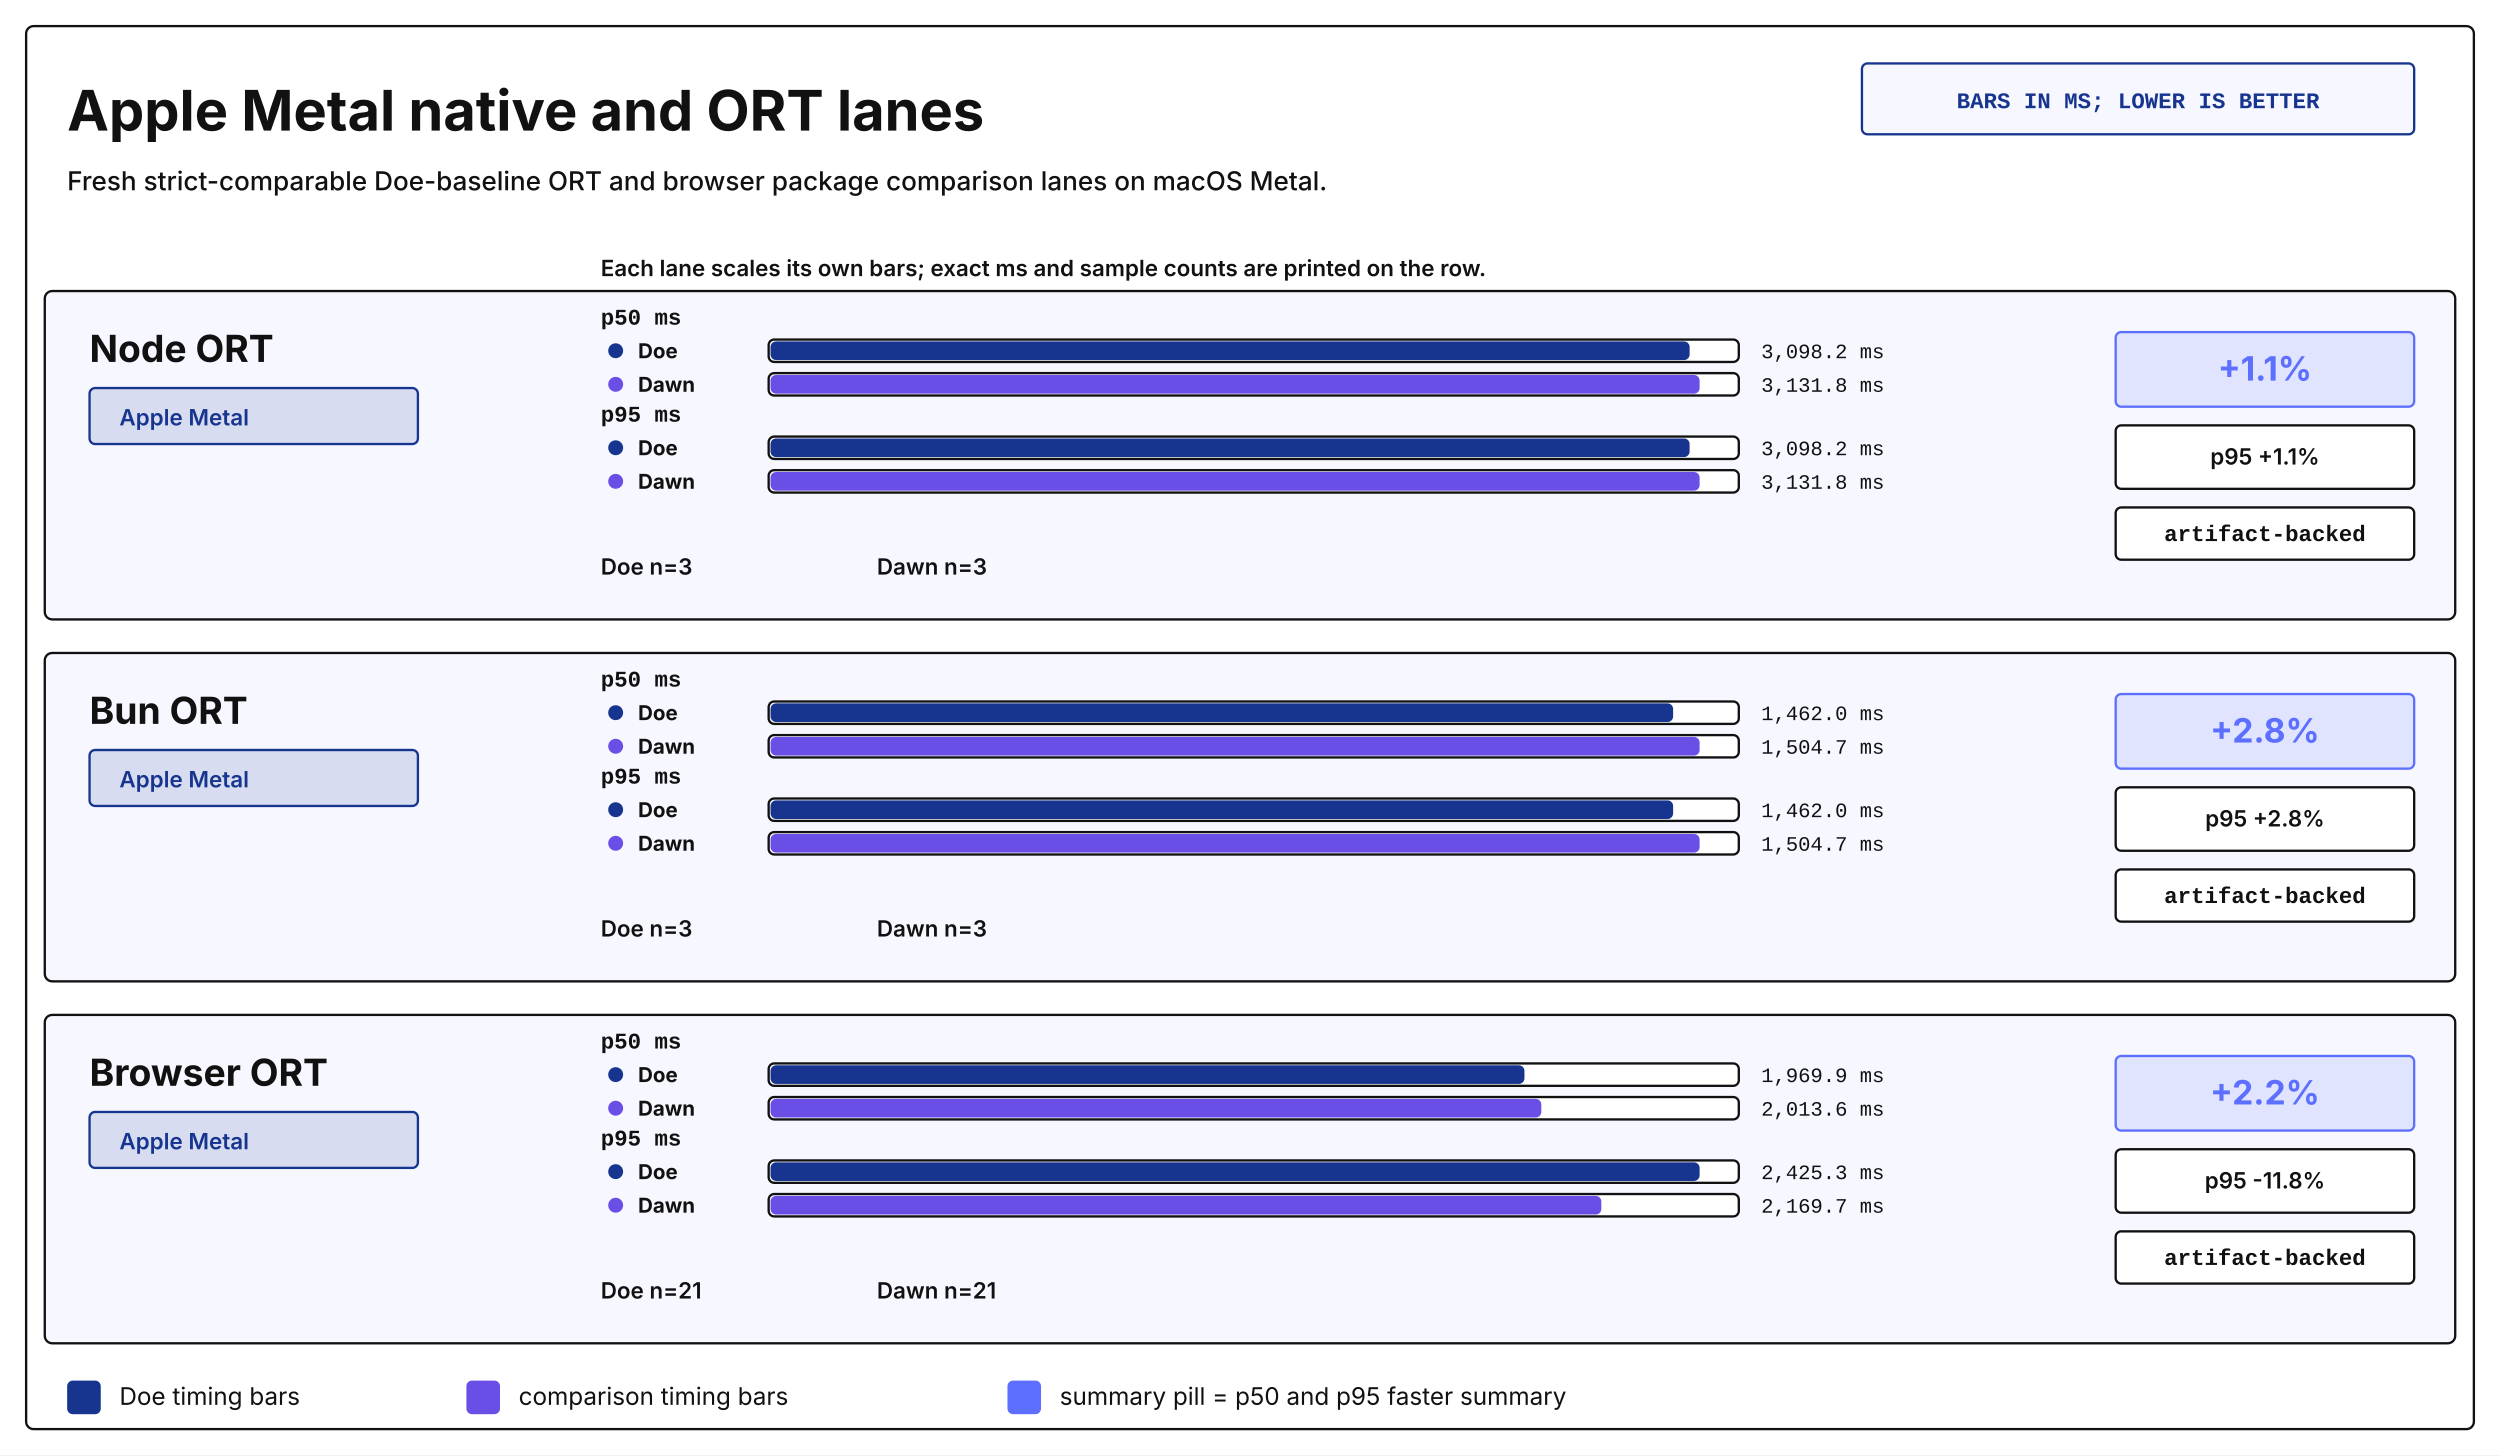
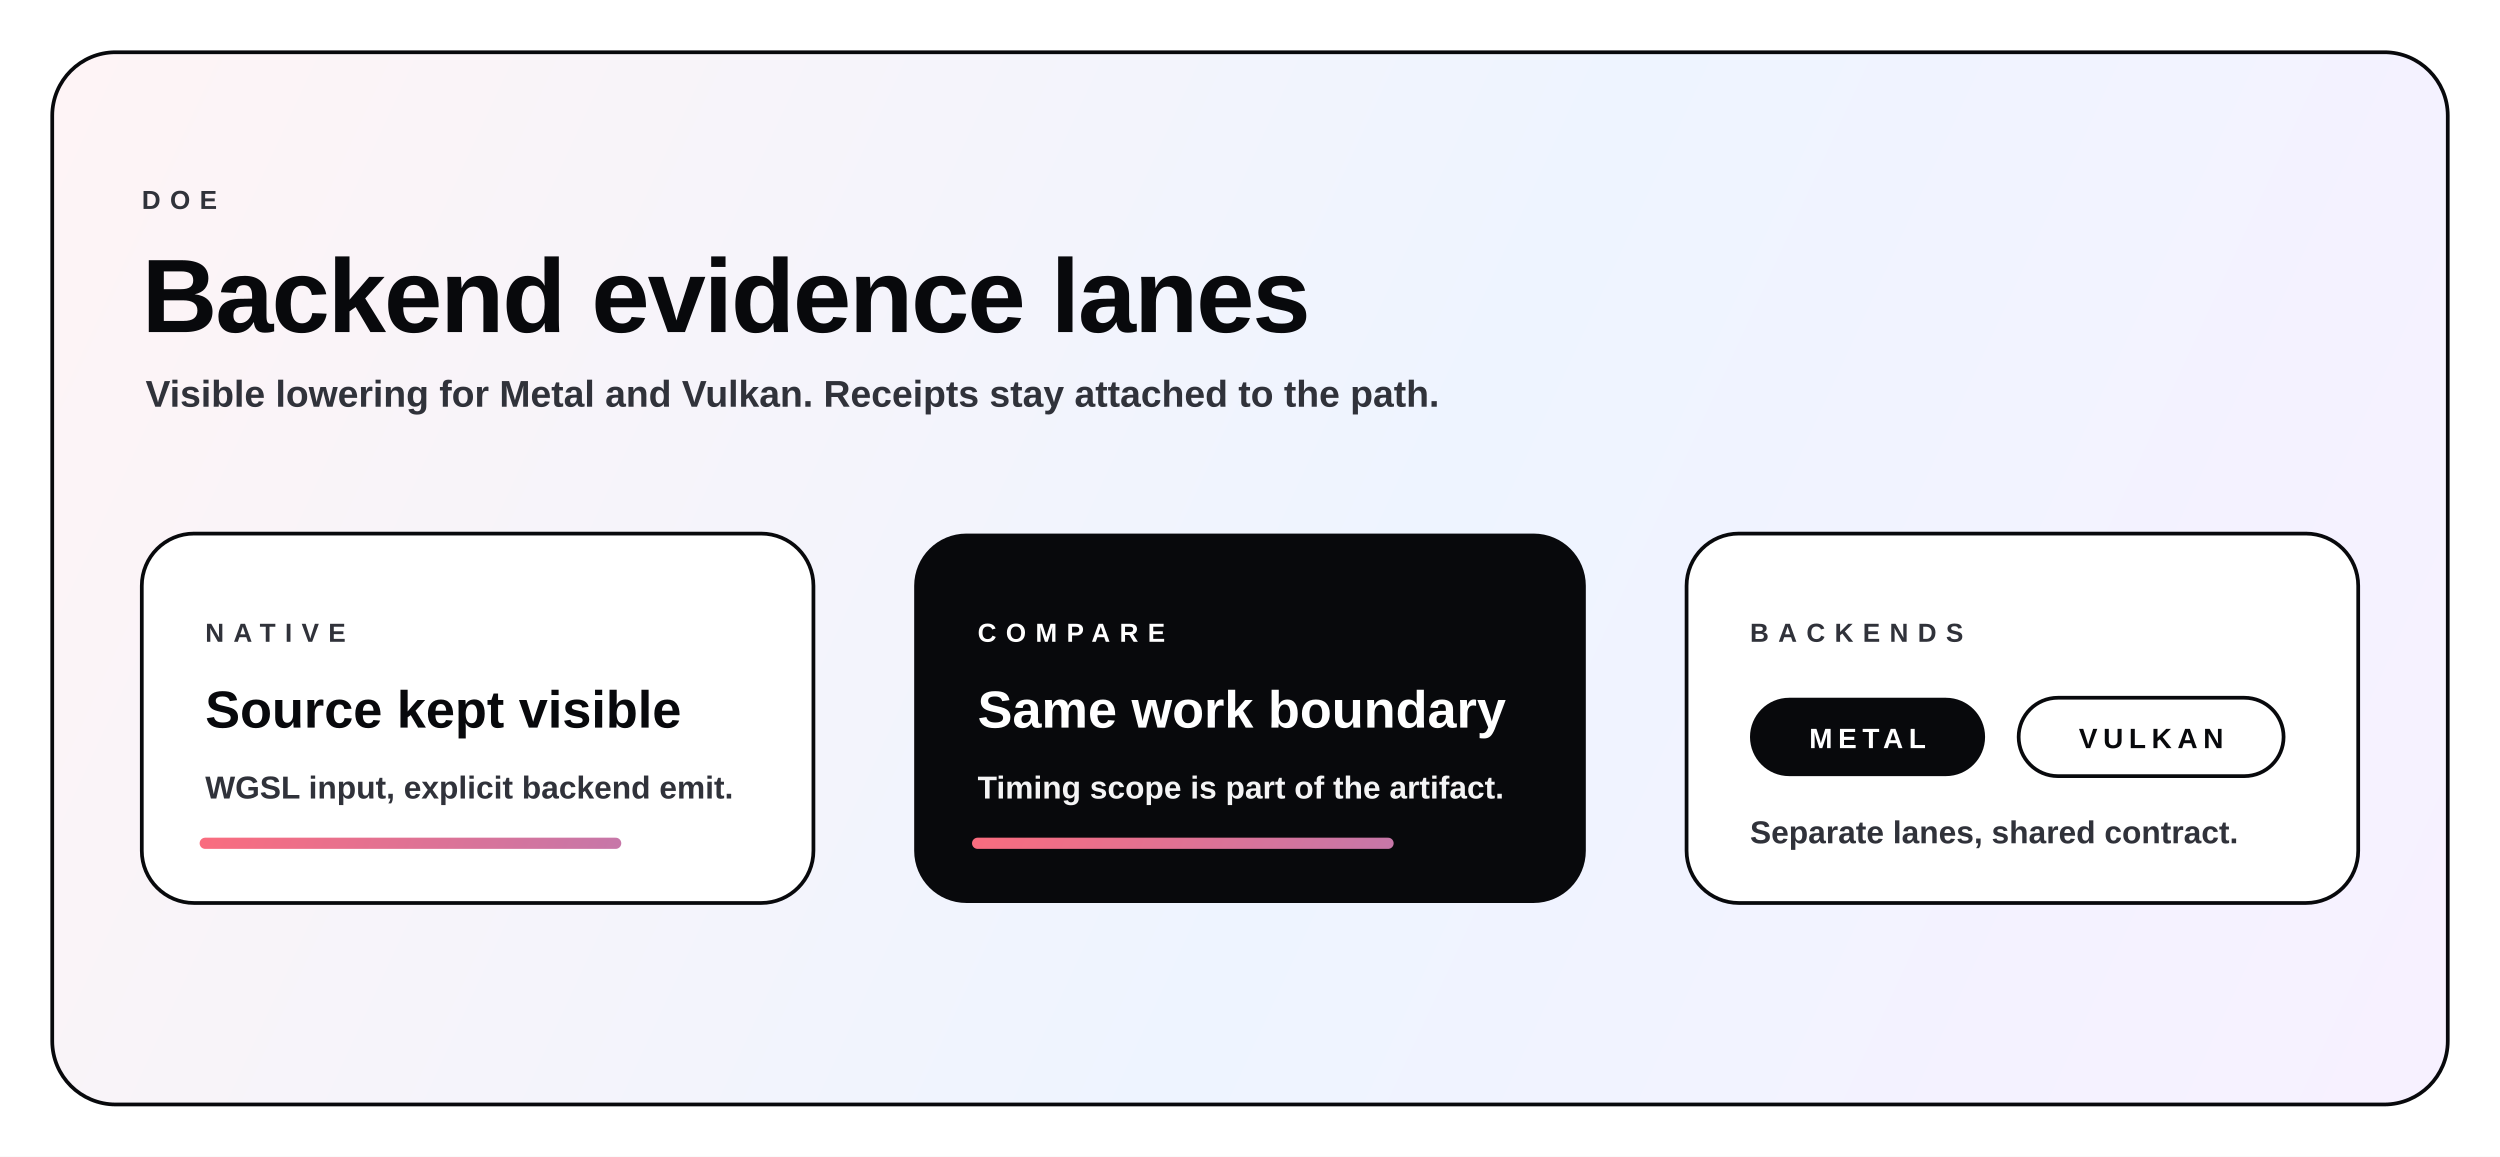
- <svg xmlns="http://www.w3.org/2000/svg" width="1340" height="780" viewBox="0 0 1340 780" role="img" aria-labelledby="chart-title chart-desc">
+ <svg xmlns="http://www.w3.org/2000/svg" width="1340" height="620" viewBox="0 0 1340 620" role="img" aria-labelledby="title desc">
  <defs>
+     <linearGradient id="spectrum" x1="48" y1="60" x2="1292" y2="560" gradientUnits="userSpaceOnUse">
+       <stop offset="0" stop-color="#ff6b7a" />
+       <stop offset="0.5" stop-color="#5d8dff" />
+       <stop offset="1" stop-color="#b98cff" />
+     </linearGradient>
+     <linearGradient id="wash" x1="0" y1="0" x2="1340" y2="620" gradientUnits="userSpaceOnUse">
+       <stop offset="0" stop-color="#fff4f5" />
+       <stop offset="0.55" stop-color="#eef4ff" />
+       <stop offset="1" stop-color="#f8f1ff" />
+     </linearGradient>
    <style>
-   text { fill: #111111; font-family: Inter, 'Segoe UI', 'Helvetica Neue', Arial, sans-serif; letter-spacing: 0; }
-   .ev-title { font-size: 30px; font-weight: 700; }
-   .ev-subtitle { font-size: 14px; fill: #111111; font-weight: 500; }
-   .ev-node-title { font-size: 20px; font-weight: 700; }
-   .ev-label { font-size: 12px; fill: #111111; font-weight: 600; }
-   .ev-mono { font-family: SFMono-Regular, Menlo, Consolas, 'Liberation Mono', monospace; }
- </style>
+       text { font-family: "Space Grotesk", "Azeret Mono", "IBM Plex Sans", "Helvetica Neue", Arial, sans-serif; fill: #08090c; }
+       .title { font-size: 56px; font-weight: 950; letter-spacing: -1px; }
+       .sub { font-size: 20px; font-weight: 700; fill: #30323a; }
+       .eyebrow { font-size: 14px; font-weight: 900; letter-spacing: 5px; fill: #30323a; }
+       .node { font-size: 28px; font-weight: 900; }
+       .small { font-size: 17px; font-weight: 700; fill: #30323a; }
+       .chip { font-size: 15px; font-weight: 900; letter-spacing: 3px; }
+     </style>
  </defs>
-   <rect x="0" y="0" width="1340" height="780" fill="#ffffff" />
-   <rect x="14" y="14" width="1312" height="752" rx="4" fill="#ffffff" stroke="#111111" stroke-width="1.25" />
-   <text x="36" y="70" class="ev-title">Apple Metal native and ORT lanes</text>
-   <text x="36" y="102" class="ev-subtitle">Fresh strict-comparable Doe-baseline ORT and browser package comparison lanes on macOS Metal.</text>
-   <rect x="998" y="34" width="296" height="38" rx="3" fill="#f6f7ff" stroke="#17358f" stroke-width="1.25" />
-   <text x="1146" y="58" text-anchor="middle" class="ev-label ev-mono" style="fill:#17358f">BARS IN MS; LOWER IS BETTER</text>
-   <text x="322" y="148" class="ev-label">Each lane scales its own bars; exact ms and sample counts are printed on the row.</text>
-   <rect x="24" y="156" width="1292" height="176" rx="4" fill="#f6f7ff" stroke="#111111" stroke-width="1.25" />
-   <text x="48" y="194" class="ev-node-title">Node ORT</text>
-   <rect x="48" y="208" width="176" height="30" rx="3" fill="#17358f" fill-opacity="0.14" stroke="#17358f" stroke-width="1.25" />
-   <text x="64" y="228" class="ev-label" style="fill:#17358f">Apple Metal</text>
-   <text x="322" y="174" class="ev-label ev-mono">p50 ms</text>
-   <circle cx="330" cy="188" r="4" fill="#17358f" />
-   <text x="342" y="192" font-size="11" font-weight="700">Doe</text>
-   <rect x="412" y="182" width="520" height="12" rx="3" fill="#ffffff" stroke="#111111" stroke-width="1.25" />
-   <rect x="413" y="183" width="492.638" height="10" rx="3" fill="#17358f" />
-   <text x="944" y="192" class="ev-mono" font-size="11">3,098.2 ms</text>
-   <circle cx="330" cy="206" r="4" fill="#6b4ee6" />
-   <text x="342" y="210" font-size="11" font-weight="700">Dawn</text>
-   <rect x="412" y="200" width="520" height="12" rx="3" fill="#ffffff" stroke="#111111" stroke-width="1.25" />
-   <rect x="413" y="201" width="498" height="10" rx="3" fill="#6b4ee6" />
-   <text x="944" y="210" class="ev-mono" font-size="11">3,131.8 ms</text>
-   <text x="322" y="226" class="ev-label ev-mono">p95 ms</text>
-   <circle cx="330" cy="240" r="4" fill="#17358f" />
-   <text x="342" y="244" font-size="11" font-weight="700">Doe</text>
-   <rect x="412" y="234" width="520" height="12" rx="3" fill="#ffffff" stroke="#111111" stroke-width="1.25" />
-   <rect x="413" y="235" width="492.638" height="10" rx="3" fill="#17358f" />
-   <text x="944" y="244" class="ev-mono" font-size="11">3,098.2 ms</text>
-   <circle cx="330" cy="258" r="4" fill="#6b4ee6" />
-   <text x="342" y="262" font-size="11" font-weight="700">Dawn</text>
-   <rect x="412" y="252" width="520" height="12" rx="3" fill="#ffffff" stroke="#111111" stroke-width="1.25" />
-   <rect x="413" y="253" width="498" height="10" rx="3" fill="#6b4ee6" />
-   <text x="944" y="262" class="ev-mono" font-size="11">3,131.8 ms</text>
-   <text x="322" y="308" class="ev-label">Doe n=3</text>
-   <text x="470" y="308" class="ev-label">Dawn n=3</text>
-   <rect x="1134" y="178" width="160" height="40" rx="3" fill="#5c6fff" fill-opacity="0.14" stroke="#5c6fff" stroke-width="1.25" />
-   <text x="1214" y="204" text-anchor="middle" font-size="18" font-weight="700" style="fill:#5c6fff">+1.1%</text>
-   <rect x="1134" y="228" width="160" height="34" rx="3" fill="#ffffff" stroke="#111111" stroke-width="1.25" />
-   <text x="1214" y="249" text-anchor="middle" class="ev-label">p95 +1.1%</text>
-   <rect x="1134" y="272" width="160" height="28" rx="3" fill="#ffffff" stroke="#111111" stroke-width="1.25" />
-   <text x="1214" y="290" text-anchor="middle" class="ev-label ev-mono">artifact-backed</text>
-   <rect x="24" y="350" width="1292" height="176" rx="4" fill="#f6f7ff" stroke="#111111" stroke-width="1.25" />
-   <text x="48" y="388" class="ev-node-title">Bun ORT</text>
-   <rect x="48" y="402" width="176" height="30" rx="3" fill="#17358f" fill-opacity="0.14" stroke="#17358f" stroke-width="1.25" />
-   <text x="64" y="422" class="ev-label" style="fill:#17358f">Apple Metal</text>
-   <text x="322" y="368" class="ev-label ev-mono">p50 ms</text>
-   <circle cx="330" cy="382" r="4" fill="#17358f" />
-   <text x="342" y="386" font-size="11" font-weight="700">Doe</text>
-   <rect x="412" y="376" width="520" height="12" rx="3" fill="#ffffff" stroke="#111111" stroke-width="1.25" />
-   <rect x="413" y="377" width="483.796" height="10" rx="3" fill="#17358f" />
-   <text x="944" y="386" class="ev-mono" font-size="11">1,462.0 ms</text>
-   <circle cx="330" cy="400" r="4" fill="#6b4ee6" />
-   <text x="342" y="404" font-size="11" font-weight="700">Dawn</text>
-   <rect x="412" y="394" width="520" height="12" rx="3" fill="#ffffff" stroke="#111111" stroke-width="1.25" />
-   <rect x="413" y="395" width="498" height="10" rx="3" fill="#6b4ee6" />
-   <text x="944" y="404" class="ev-mono" font-size="11">1,504.7 ms</text>
-   <text x="322" y="420" class="ev-label ev-mono">p95 ms</text>
-   <circle cx="330" cy="434" r="4" fill="#17358f" />
-   <text x="342" y="438" font-size="11" font-weight="700">Doe</text>
-   <rect x="412" y="428" width="520" height="12" rx="3" fill="#ffffff" stroke="#111111" stroke-width="1.25" />
-   <rect x="413" y="429" width="483.796" height="10" rx="3" fill="#17358f" />
-   <text x="944" y="438" class="ev-mono" font-size="11">1,462.0 ms</text>
-   <circle cx="330" cy="452" r="4" fill="#6b4ee6" />
-   <text x="342" y="456" font-size="11" font-weight="700">Dawn</text>
-   <rect x="412" y="446" width="520" height="12" rx="3" fill="#ffffff" stroke="#111111" stroke-width="1.25" />
-   <rect x="413" y="447" width="498" height="10" rx="3" fill="#6b4ee6" />
-   <text x="944" y="456" class="ev-mono" font-size="11">1,504.7 ms</text>
-   <text x="322" y="502" class="ev-label">Doe n=3</text>
-   <text x="470" y="502" class="ev-label">Dawn n=3</text>
-   <rect x="1134" y="372" width="160" height="40" rx="3" fill="#5c6fff" fill-opacity="0.14" stroke="#5c6fff" stroke-width="1.25" />
-   <text x="1214" y="398" text-anchor="middle" font-size="18" font-weight="700" style="fill:#5c6fff">+2.8%</text>
-   <rect x="1134" y="422" width="160" height="34" rx="3" fill="#ffffff" stroke="#111111" stroke-width="1.25" />
-   <text x="1214" y="443" text-anchor="middle" class="ev-label">p95 +2.8%</text>
-   <rect x="1134" y="466" width="160" height="28" rx="3" fill="#ffffff" stroke="#111111" stroke-width="1.25" />
-   <text x="1214" y="484" text-anchor="middle" class="ev-label ev-mono">artifact-backed</text>
-   <rect x="24" y="544" width="1292" height="176" rx="4" fill="#f6f7ff" stroke="#111111" stroke-width="1.25" />
-   <text x="48" y="582" class="ev-node-title">Browser ORT</text>
-   <rect x="48" y="596" width="176" height="30" rx="3" fill="#17358f" fill-opacity="0.14" stroke="#17358f" stroke-width="1.25" />
-   <text x="64" y="616" class="ev-label" style="fill:#17358f">Apple Metal</text>
-   <text x="322" y="562" class="ev-label ev-mono">p50 ms</text>
-   <circle cx="330" cy="576" r="4" fill="#17358f" />
-   <text x="342" y="580" font-size="11" font-weight="700">Doe</text>
-   <rect x="412" y="570" width="520" height="12" rx="3" fill="#ffffff" stroke="#111111" stroke-width="1.25" />
-   <rect x="413" y="571" width="404.108" height="10" rx="3" fill="#17358f" />
-   <text x="944" y="580" class="ev-mono" font-size="11">1,969.9 ms</text>
-   <circle cx="330" cy="594" r="4" fill="#6b4ee6" />
-   <text x="342" y="598" font-size="11" font-weight="700">Dawn</text>
-   <rect x="412" y="588" width="520" height="12" rx="3" fill="#ffffff" stroke="#111111" stroke-width="1.25" />
-   <rect x="413" y="589" width="413.126" height="10" rx="3" fill="#6b4ee6" />
-   <text x="944" y="598" class="ev-mono" font-size="11">2,013.6 ms</text>
-   <text x="322" y="614" class="ev-label ev-mono">p95 ms</text>
-   <circle cx="330" cy="628" r="4" fill="#17358f" />
-   <text x="342" y="632" font-size="11" font-weight="700">Doe</text>
-   <rect x="412" y="622" width="520" height="12" rx="3" fill="#ffffff" stroke="#111111" stroke-width="1.25" />
-   <rect x="413" y="623" width="498" height="10" rx="3" fill="#17358f" />
-   <text x="944" y="632" class="ev-mono" font-size="11">2,425.3 ms</text>
-   <circle cx="330" cy="646" r="4" fill="#6b4ee6" />
-   <text x="342" y="650" font-size="11" font-weight="700">Dawn</text>
-   <rect x="412" y="640" width="520" height="12" rx="3" fill="#ffffff" stroke="#111111" stroke-width="1.25" />
-   <rect x="413" y="641" width="445.314" height="10" rx="3" fill="#6b4ee6" />
-   <text x="944" y="650" class="ev-mono" font-size="11">2,169.7 ms</text>
-   <text x="322" y="696" class="ev-label">Doe n=21</text>
-   <text x="470" y="696" class="ev-label">Dawn n=21</text>
-   <rect x="1134" y="566" width="160" height="40" rx="3" fill="#5c6fff" fill-opacity="0.14" stroke="#5c6fff" stroke-width="1.25" />
-   <text x="1214" y="592" text-anchor="middle" font-size="18" font-weight="700" style="fill:#5c6fff">+2.2%</text>
-   <rect x="1134" y="616" width="160" height="34" rx="3" fill="#ffffff" stroke="#111111" stroke-width="1.25" />
-   <text x="1214" y="637" text-anchor="middle" class="ev-label">p95 -11.8%</text>
-   <rect x="1134" y="660" width="160" height="28" rx="3" fill="#ffffff" stroke="#111111" stroke-width="1.25" />
-   <text x="1214" y="678" text-anchor="middle" class="ev-label ev-mono">artifact-backed</text>
-   <rect x="36" y="740" width="18" height="18" rx="3" fill="#17358f" />
-   <text x="64" y="753" font-size="13">Doe timing bars</text>
-   <rect x="250" y="740" width="18" height="18" rx="3" fill="#6b4ee6" />
-   <text x="278" y="753" font-size="13">comparison timing bars</text>
-   <rect x="540" y="740" width="18" height="18" rx="3" fill="#5c6fff" />
-   <text x="568" y="753" font-size="13">summary pill = p50 and p95 faster summary</text>
+   <rect width="1340" height="620" fill="#ffffff" />
+   <rect x="28" y="28" width="1284" height="564" rx="34" fill="url(#wash)" />
+   <rect x="28" y="28" width="1284" height="564" rx="34" fill="none" stroke="#08090c" stroke-width="2" />
+   <text x="76" y="112" class="eyebrow">DOE</text>
+   <text x="76" y="178" class="title">Backend evidence lanes</text>
+   <text x="78" y="218" class="sub">Visible lowering for Metal and Vulkan. Receipts stay attached to the path.</text>
+   <g transform="translate(76 286)">
+     <rect x="0" y="0" width="360" height="198" rx="28" fill="#ffffff" stroke="#08090c" stroke-width="2" />
+     <text x="34" y="58" class="eyebrow">NATIVE</text>
+     <text x="34" y="104" class="node">Source kept visible</text>
+     <text x="34" y="142" class="small">WGSL input, explicit backend emit.</text>
+     <path d="M34 166h220" stroke="url(#spectrum)" stroke-width="6" stroke-linecap="round" />
+   </g>
+   <g transform="translate(490 286)">
+     <rect x="0" y="0" width="360" height="198" rx="28" fill="#08090c" />
+     <text x="34" y="58" class="eyebrow" style="fill:#ffffff">COMPARE</text>
+     <text x="34" y="104" class="node" style="fill:#ffffff">Same work boundary</text>
+     <text x="34" y="142" class="small" style="fill:#f4f4f5">Timing scope is part of the artifact.</text>
+     <path d="M34 166h220" stroke="url(#spectrum)" stroke-width="6" stroke-linecap="round" />
+   </g>
+   <g transform="translate(904 286)">
+     <rect x="0" y="0" width="360" height="198" rx="28" fill="#ffffff" stroke="#08090c" stroke-width="2" />
+     <text x="34" y="58" class="eyebrow">BACKENDS</text>
+     <rect x="34" y="88" width="126" height="42" rx="21" fill="#08090c" />
+     <text x="97" y="115" text-anchor="middle" class="chip" style="fill:#ffffff">METAL</text>
+     <rect x="178" y="88" width="142" height="42" rx="21" fill="#ffffff" stroke="#08090c" stroke-width="2" />
+     <text x="249" y="115" text-anchor="middle" class="chip">VULKAN</text>
+     <text x="34" y="166" class="small">Separate lanes, shared contract.</text>
+   </g>
</svg>
